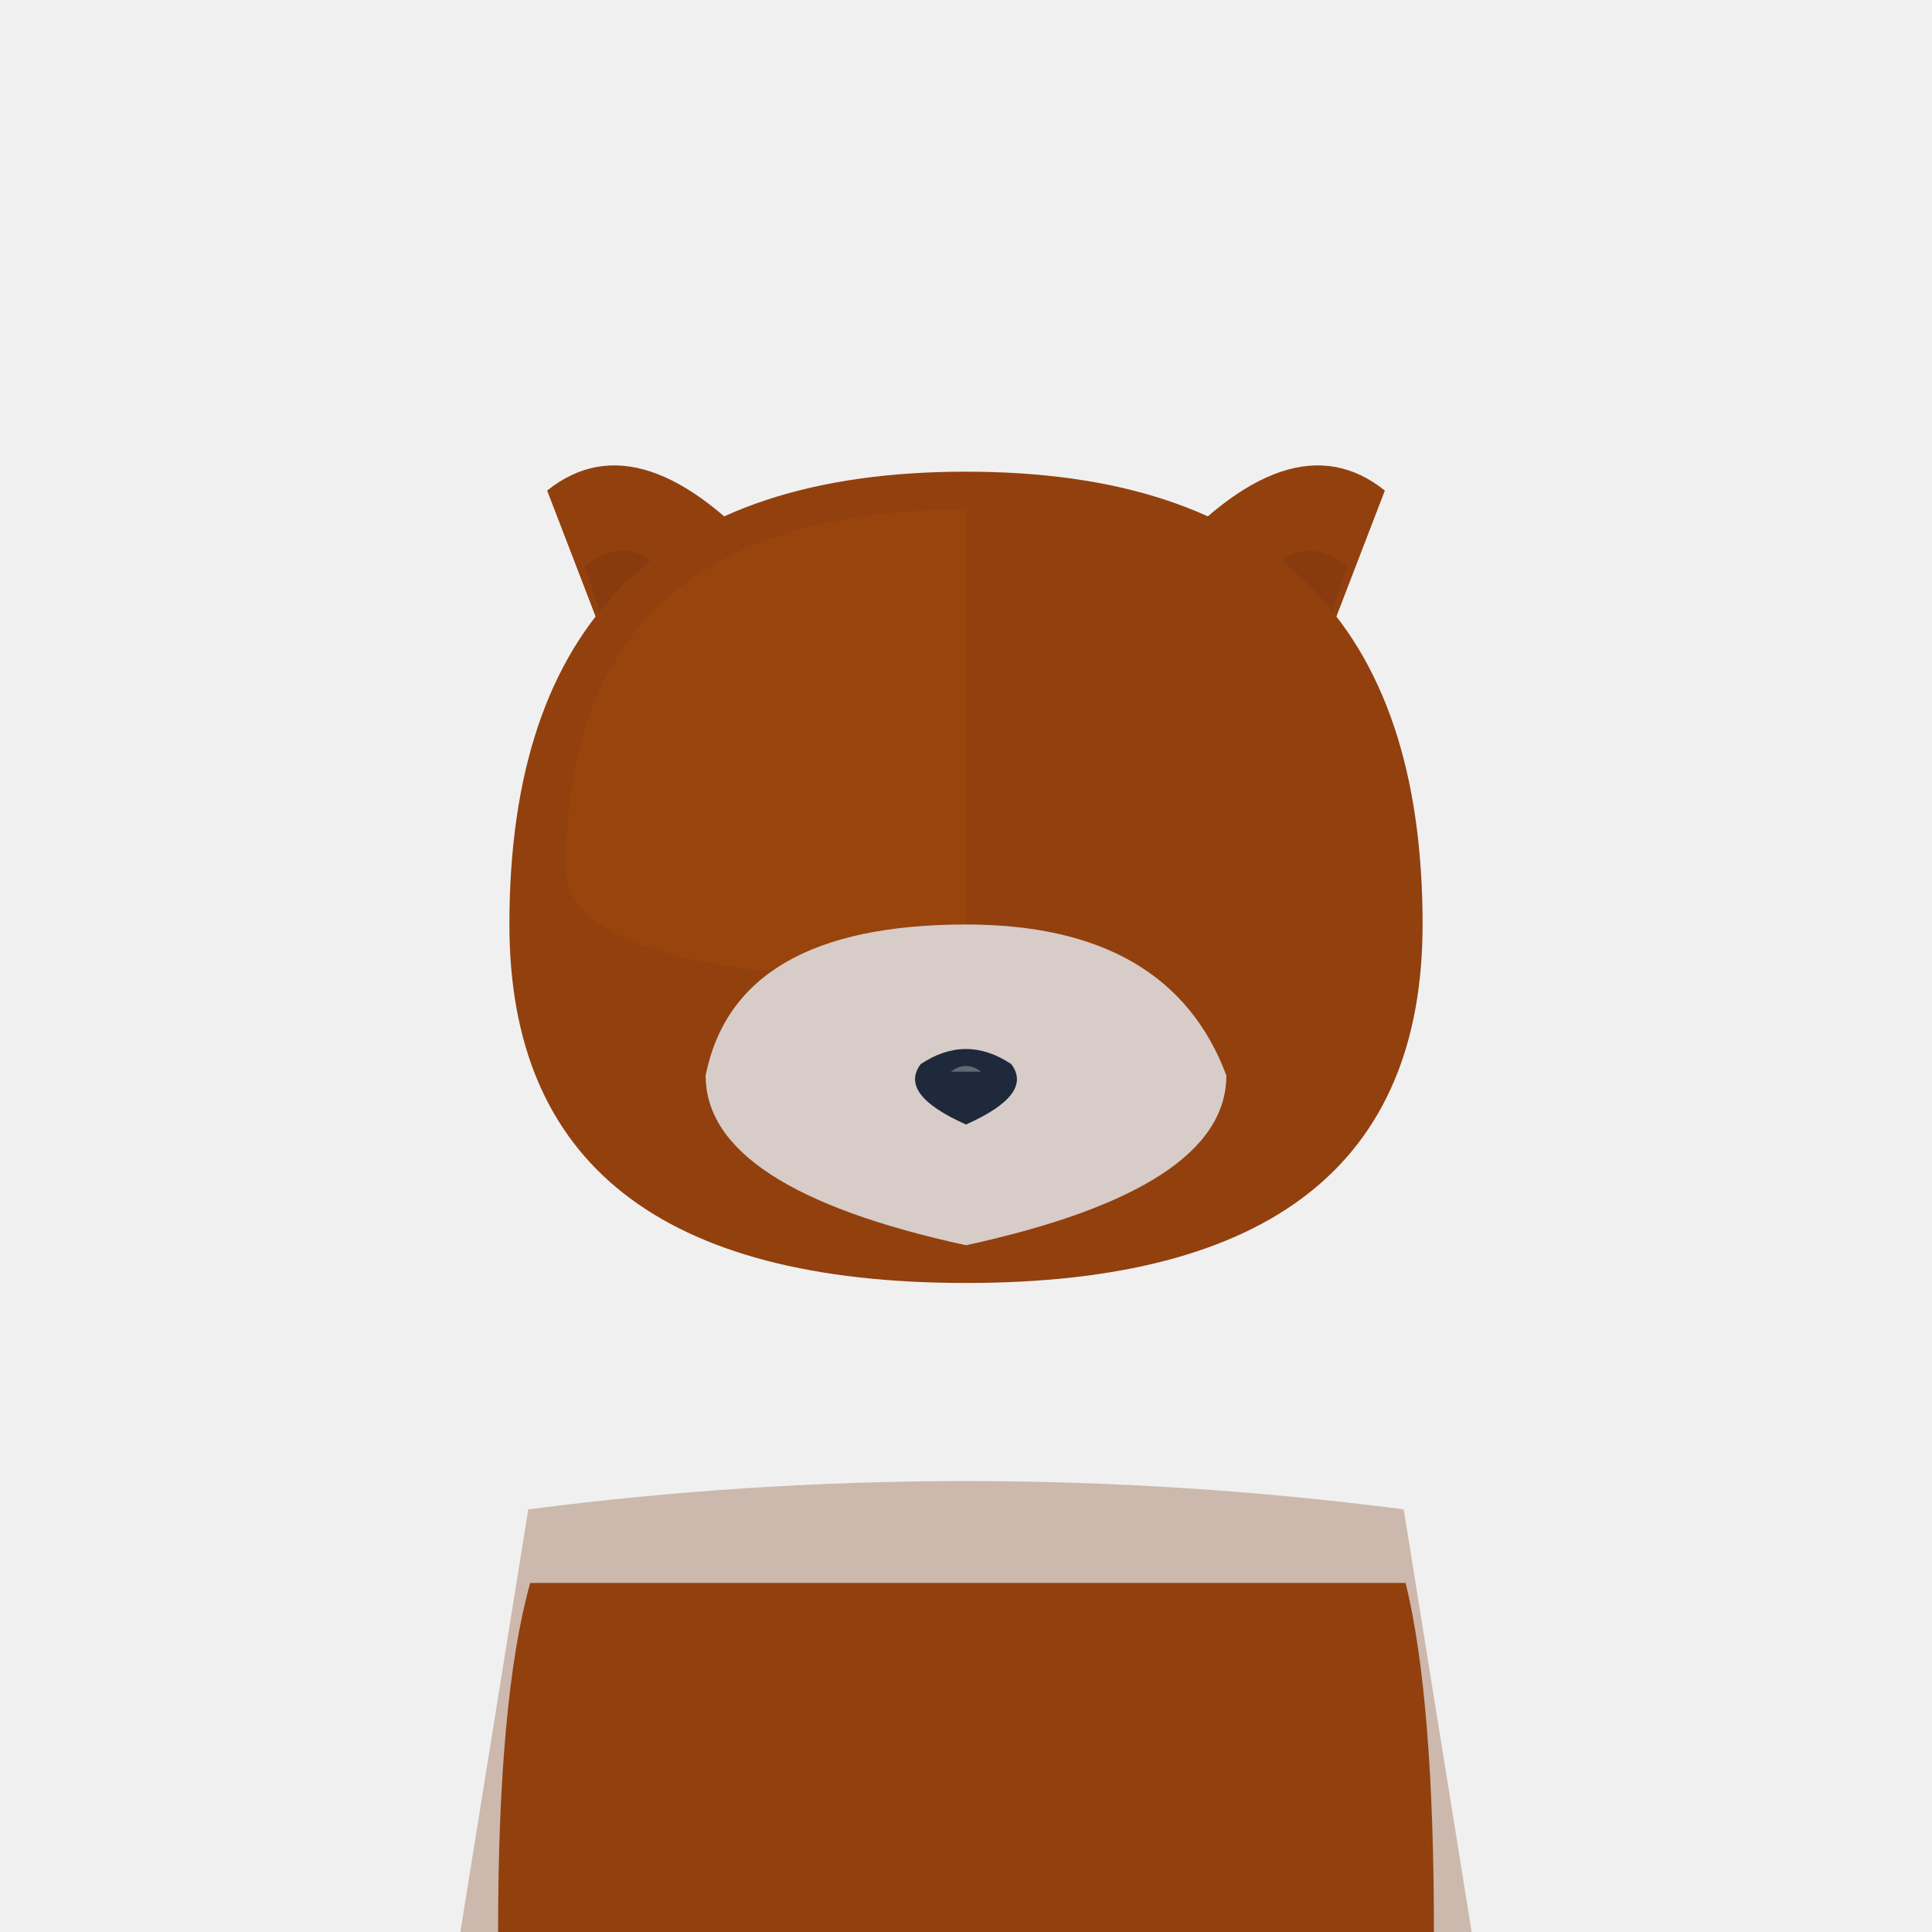
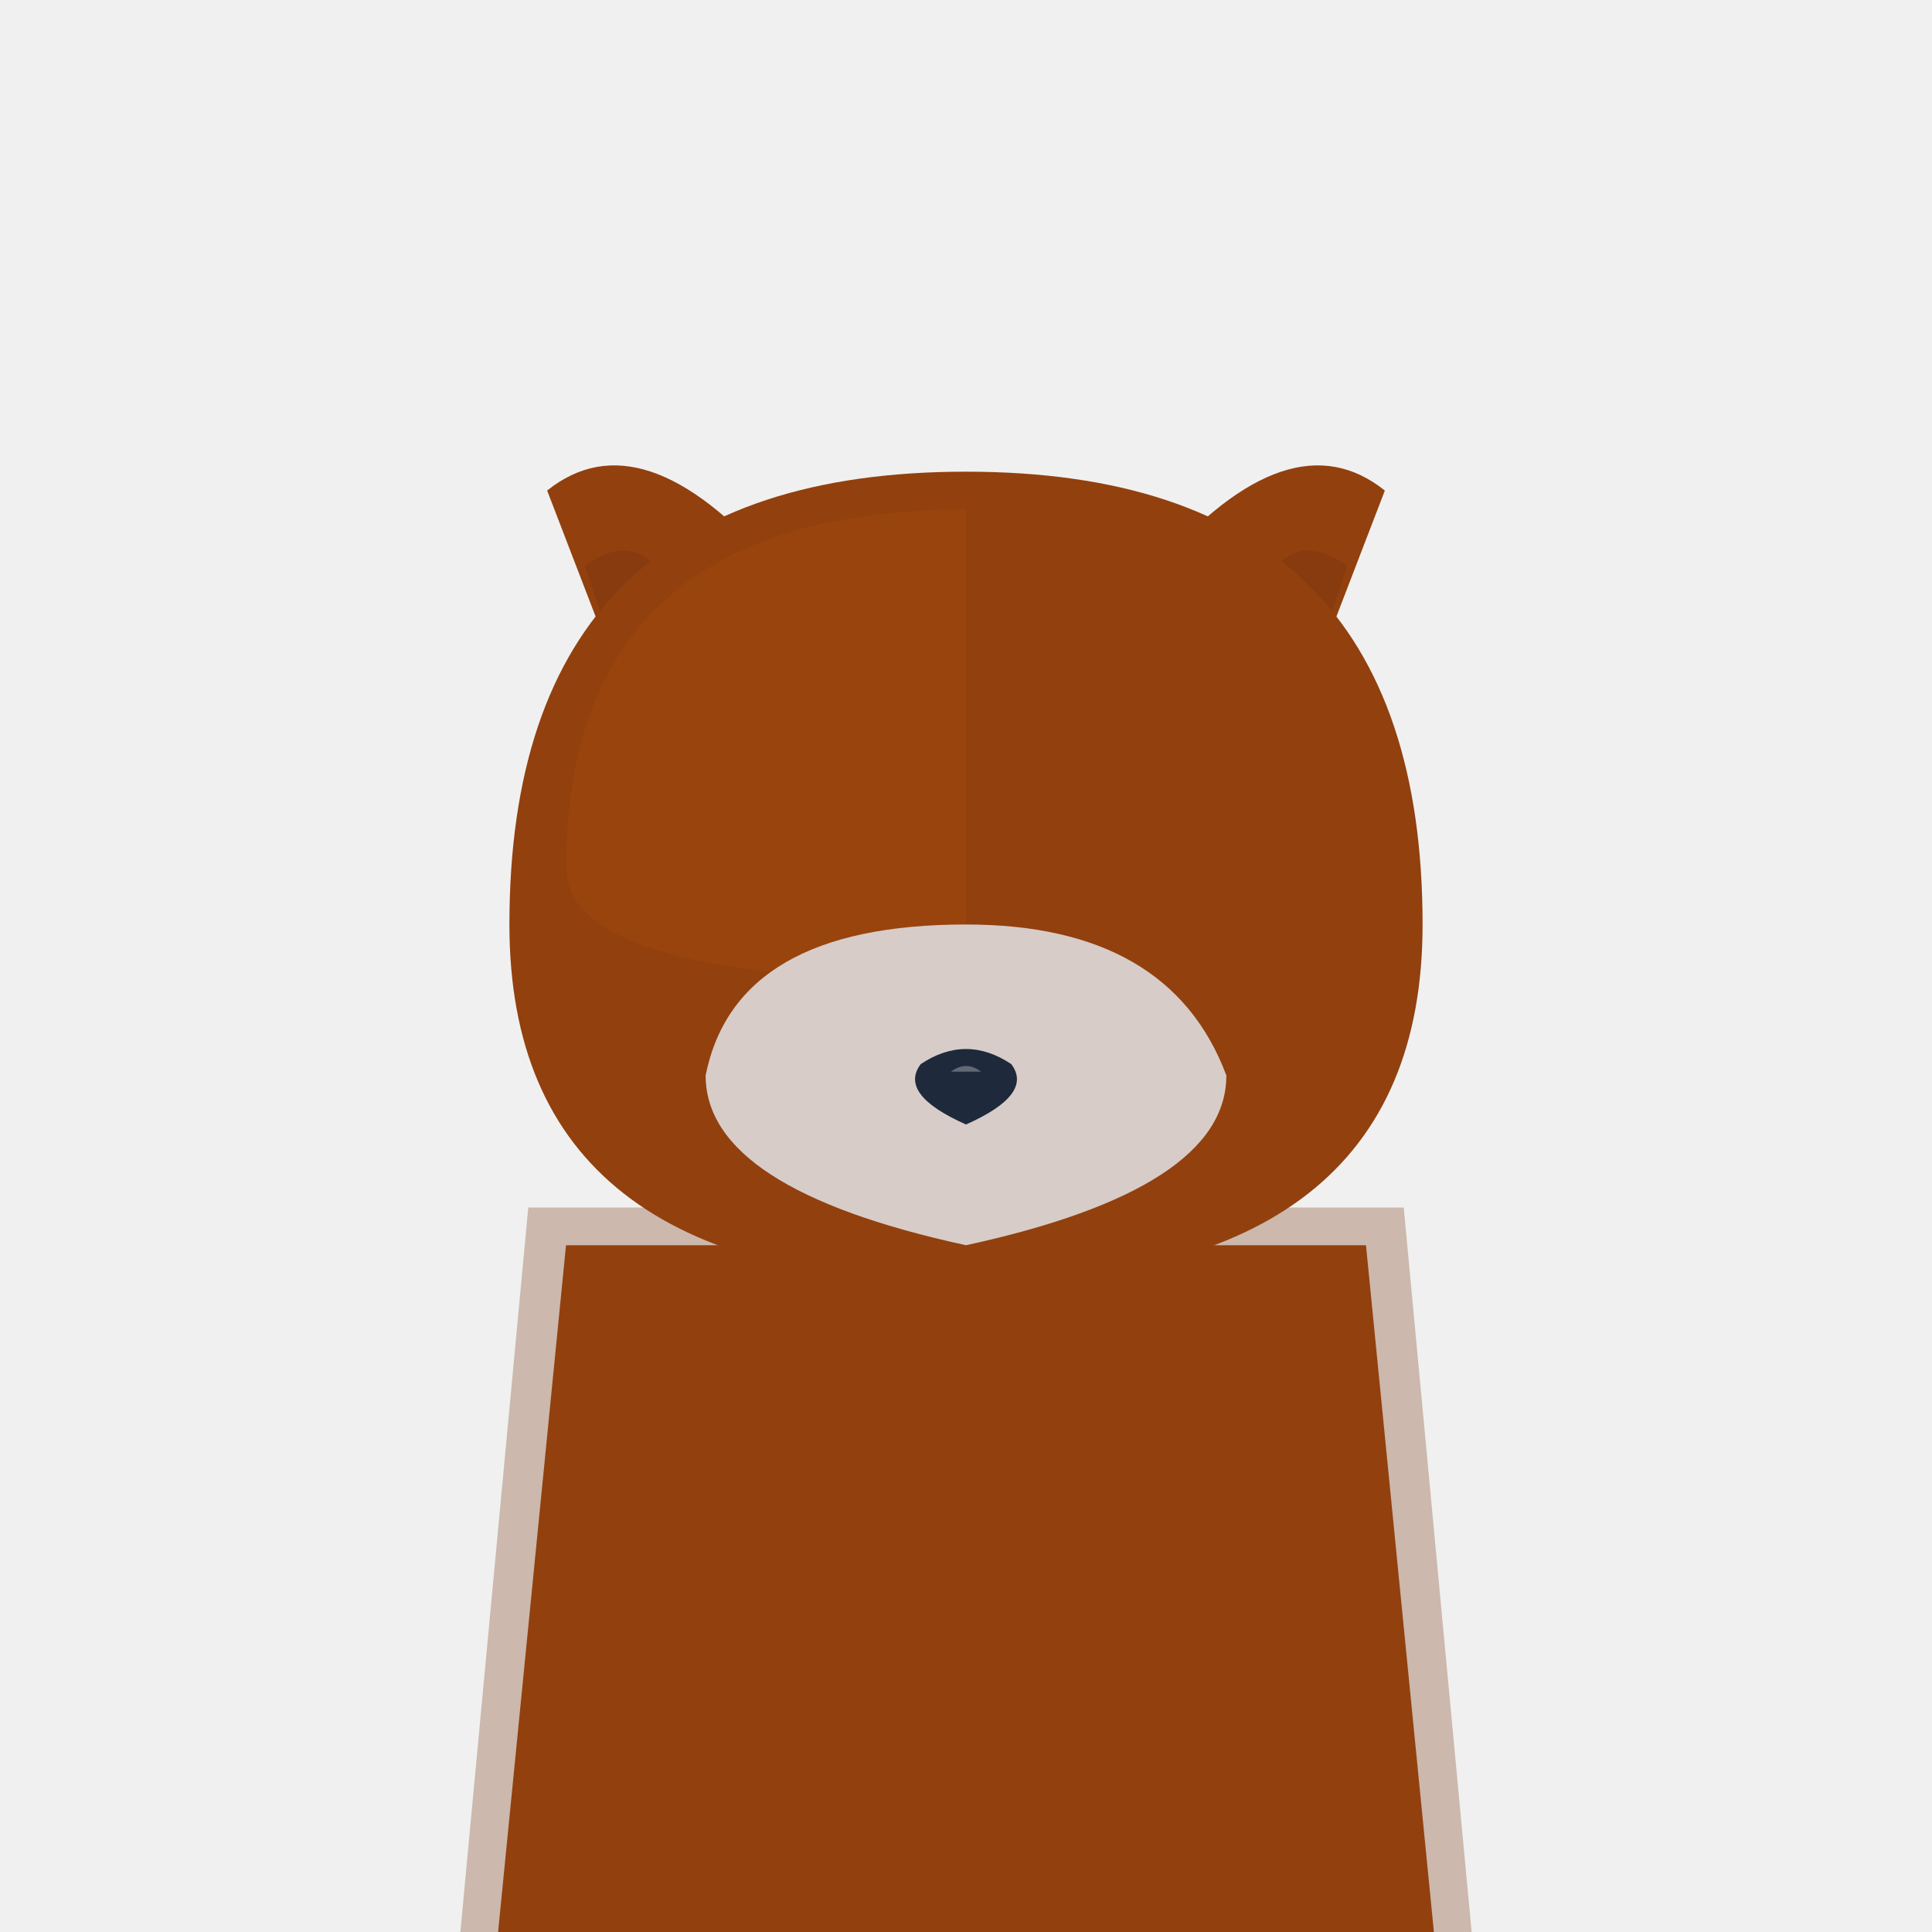
<svg xmlns="http://www.w3.org/2000/svg" width="512" height="512" viewBox="0 0 512 512">
-   <path d="M140,400 Q256,385 372,400 L390,512 L122,512 Z" fill="#78350f" opacity="0.3" />
-   <path d="M140.5,419.5 L372.5,419.5 Q380,450 380,512 L132,512 Q132,450 140.5,419.5 Z" fill="#92400e" />
+   <path d="M140,320 Q256,320 372,320 L390,512 L122,512 Z" fill="#78350f" opacity="0.3" />
+   <path d="M150,330 Q256,330 362,330 L380,512 L132,512 Z" fill="#92400e" />
  <path d="M170,195 L145,130 Q170,110 205,150 Z" fill="#92400e" />
  <path d="M170,195 L155,150 Q175,135 185,175 Z" fill="#78350f" opacity="0.4" />
  <path d="M342,195 L367,130 Q342,110 307,150 Z" fill="#92400e" />
  <path d="M342,195 L357,150 Q337,135 327,175 Z" fill="#78350f" opacity="0.4" />
  <path d="M256,125 Q135,125 135,245 Q135,340 256,340 Q377,340 377,245 Q377,125 256,125 Z" fill="#92400e" />
  <path d="M256,135 Q150,135 150,230 Q150,260 256,260 Z" fill="#b45309" opacity="0.2" />
  <path d="M256,245 Q310,245 325,285 Q325,315 256,330 Q187,315 187,285 Q195,245 256,245 Z" fill="#d7ccc8" />
  <path d="M244,282 Q256,274 268,282 Q274,290 256,298 Q238,290 244,282 Z" fill="#1e293b" />
  <path d="M252,284 Q256,281 260,284" fill="#ffffff" opacity="0.3" />
</svg>
